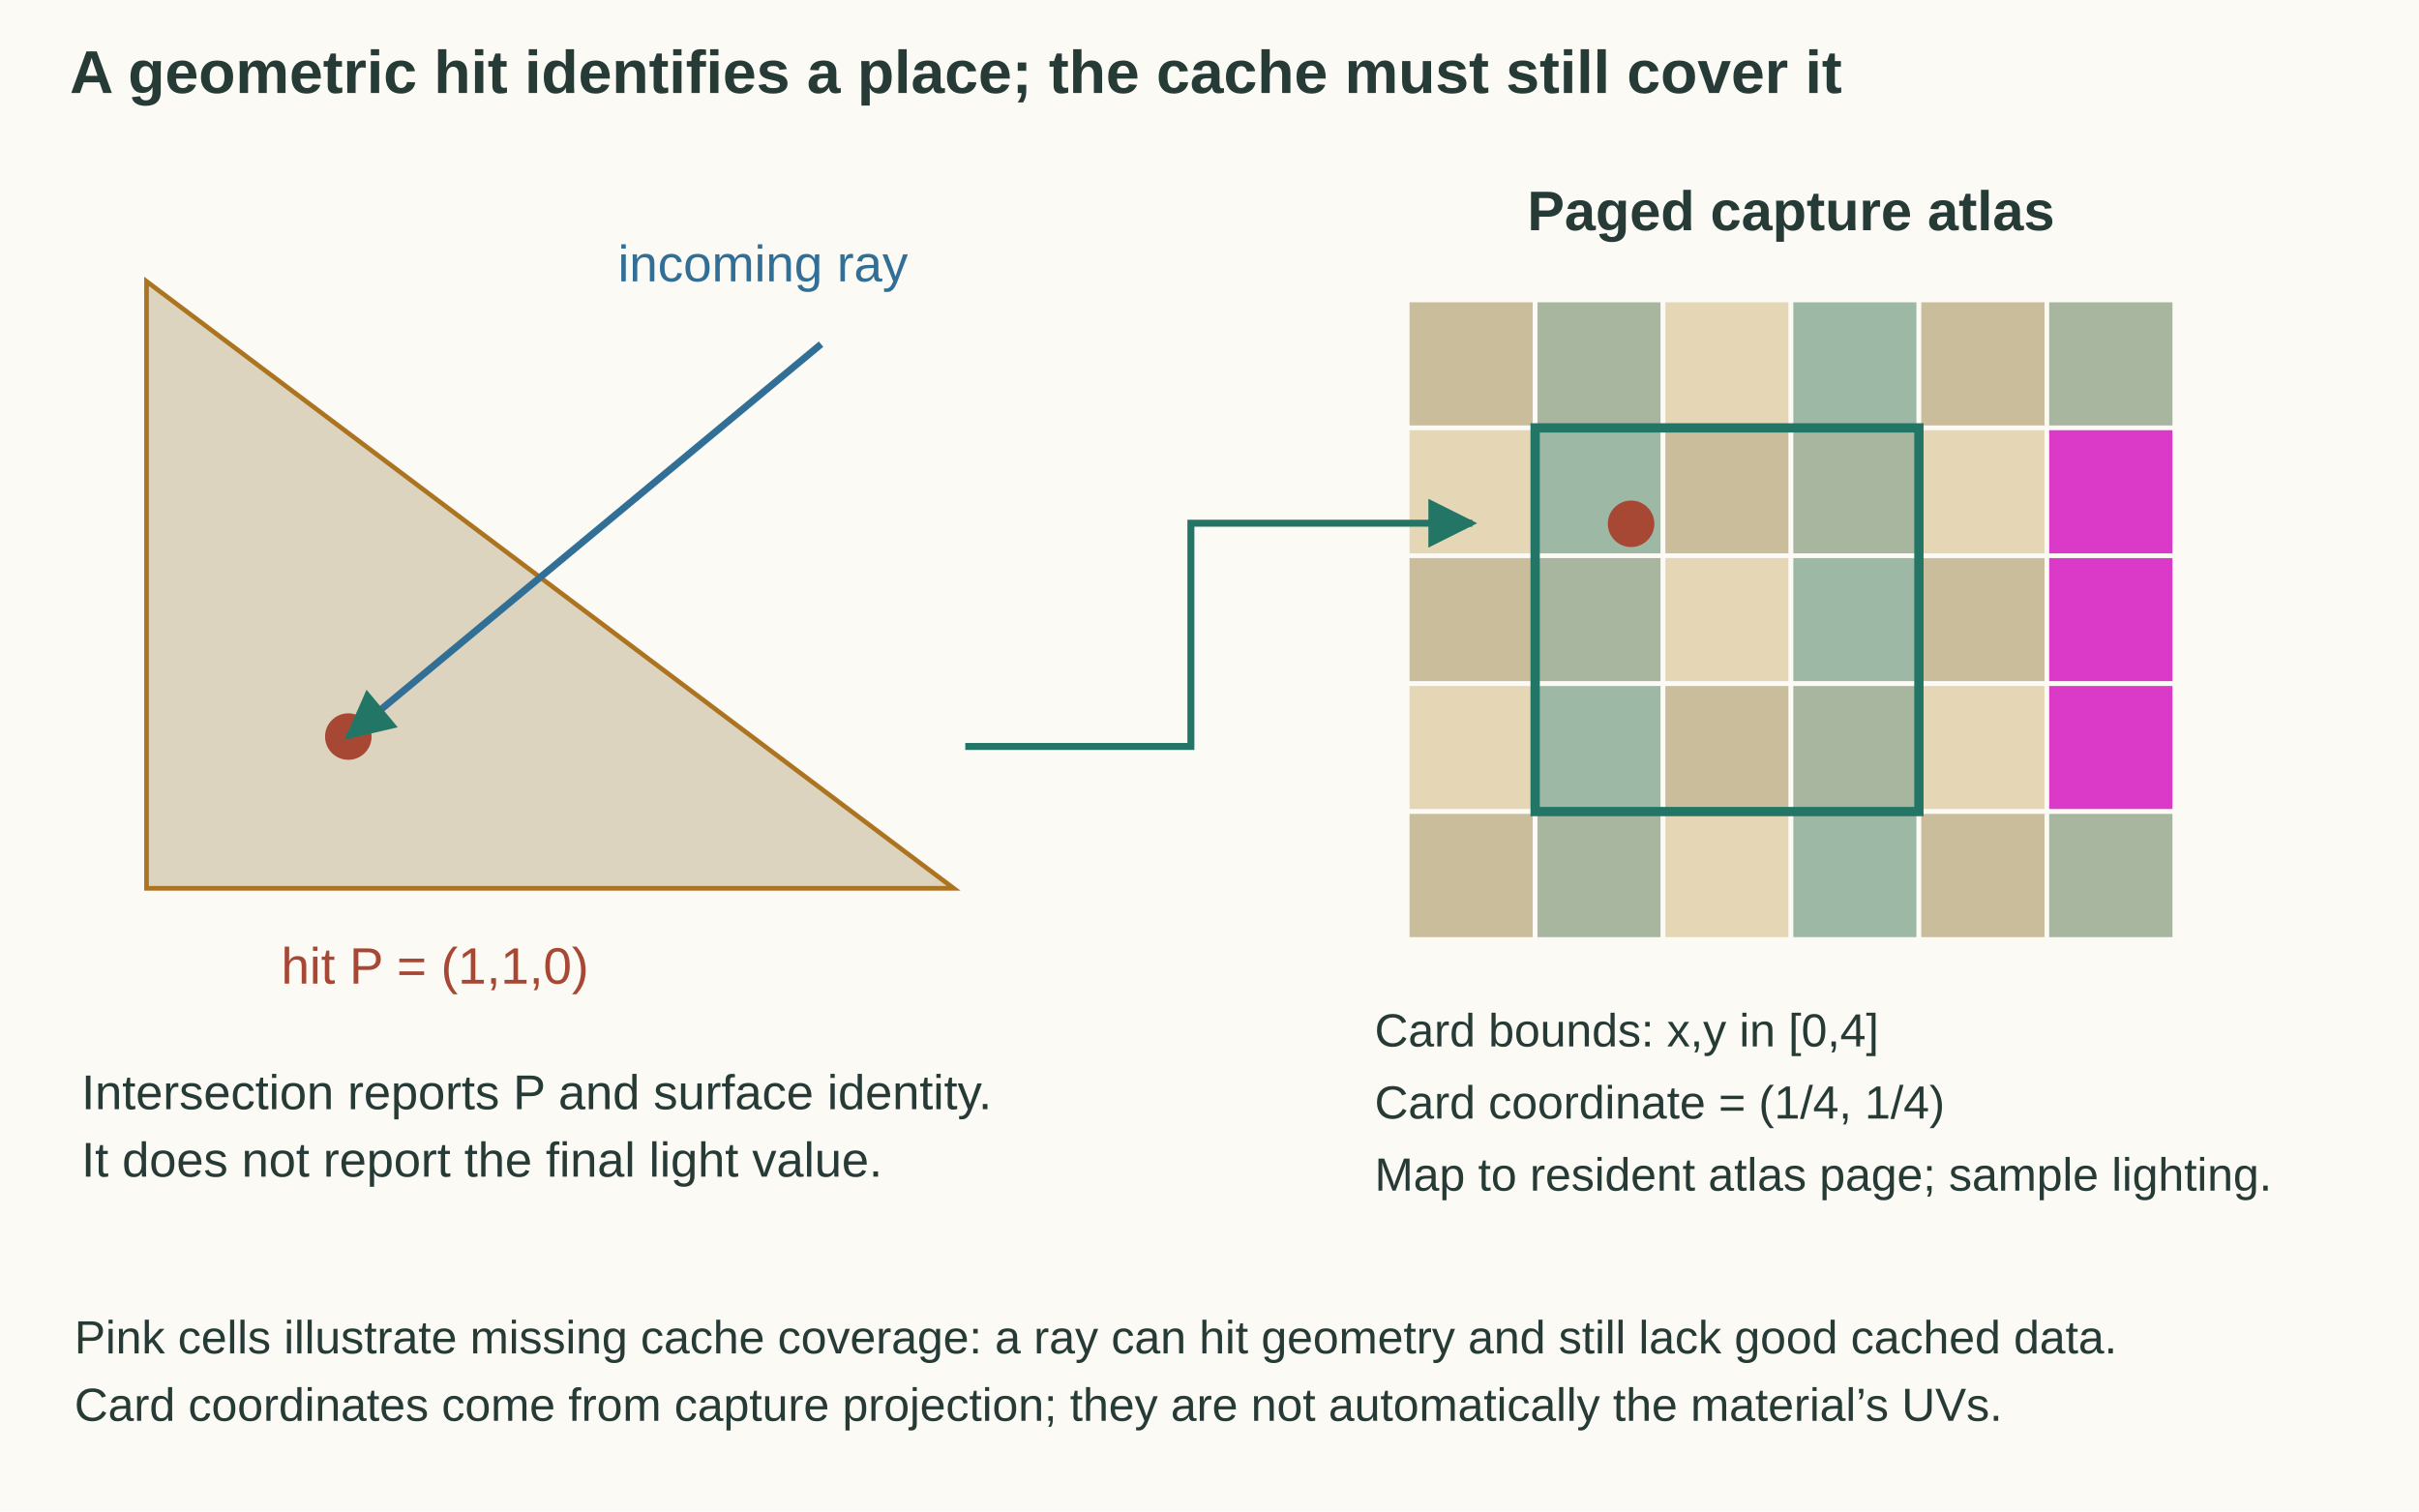
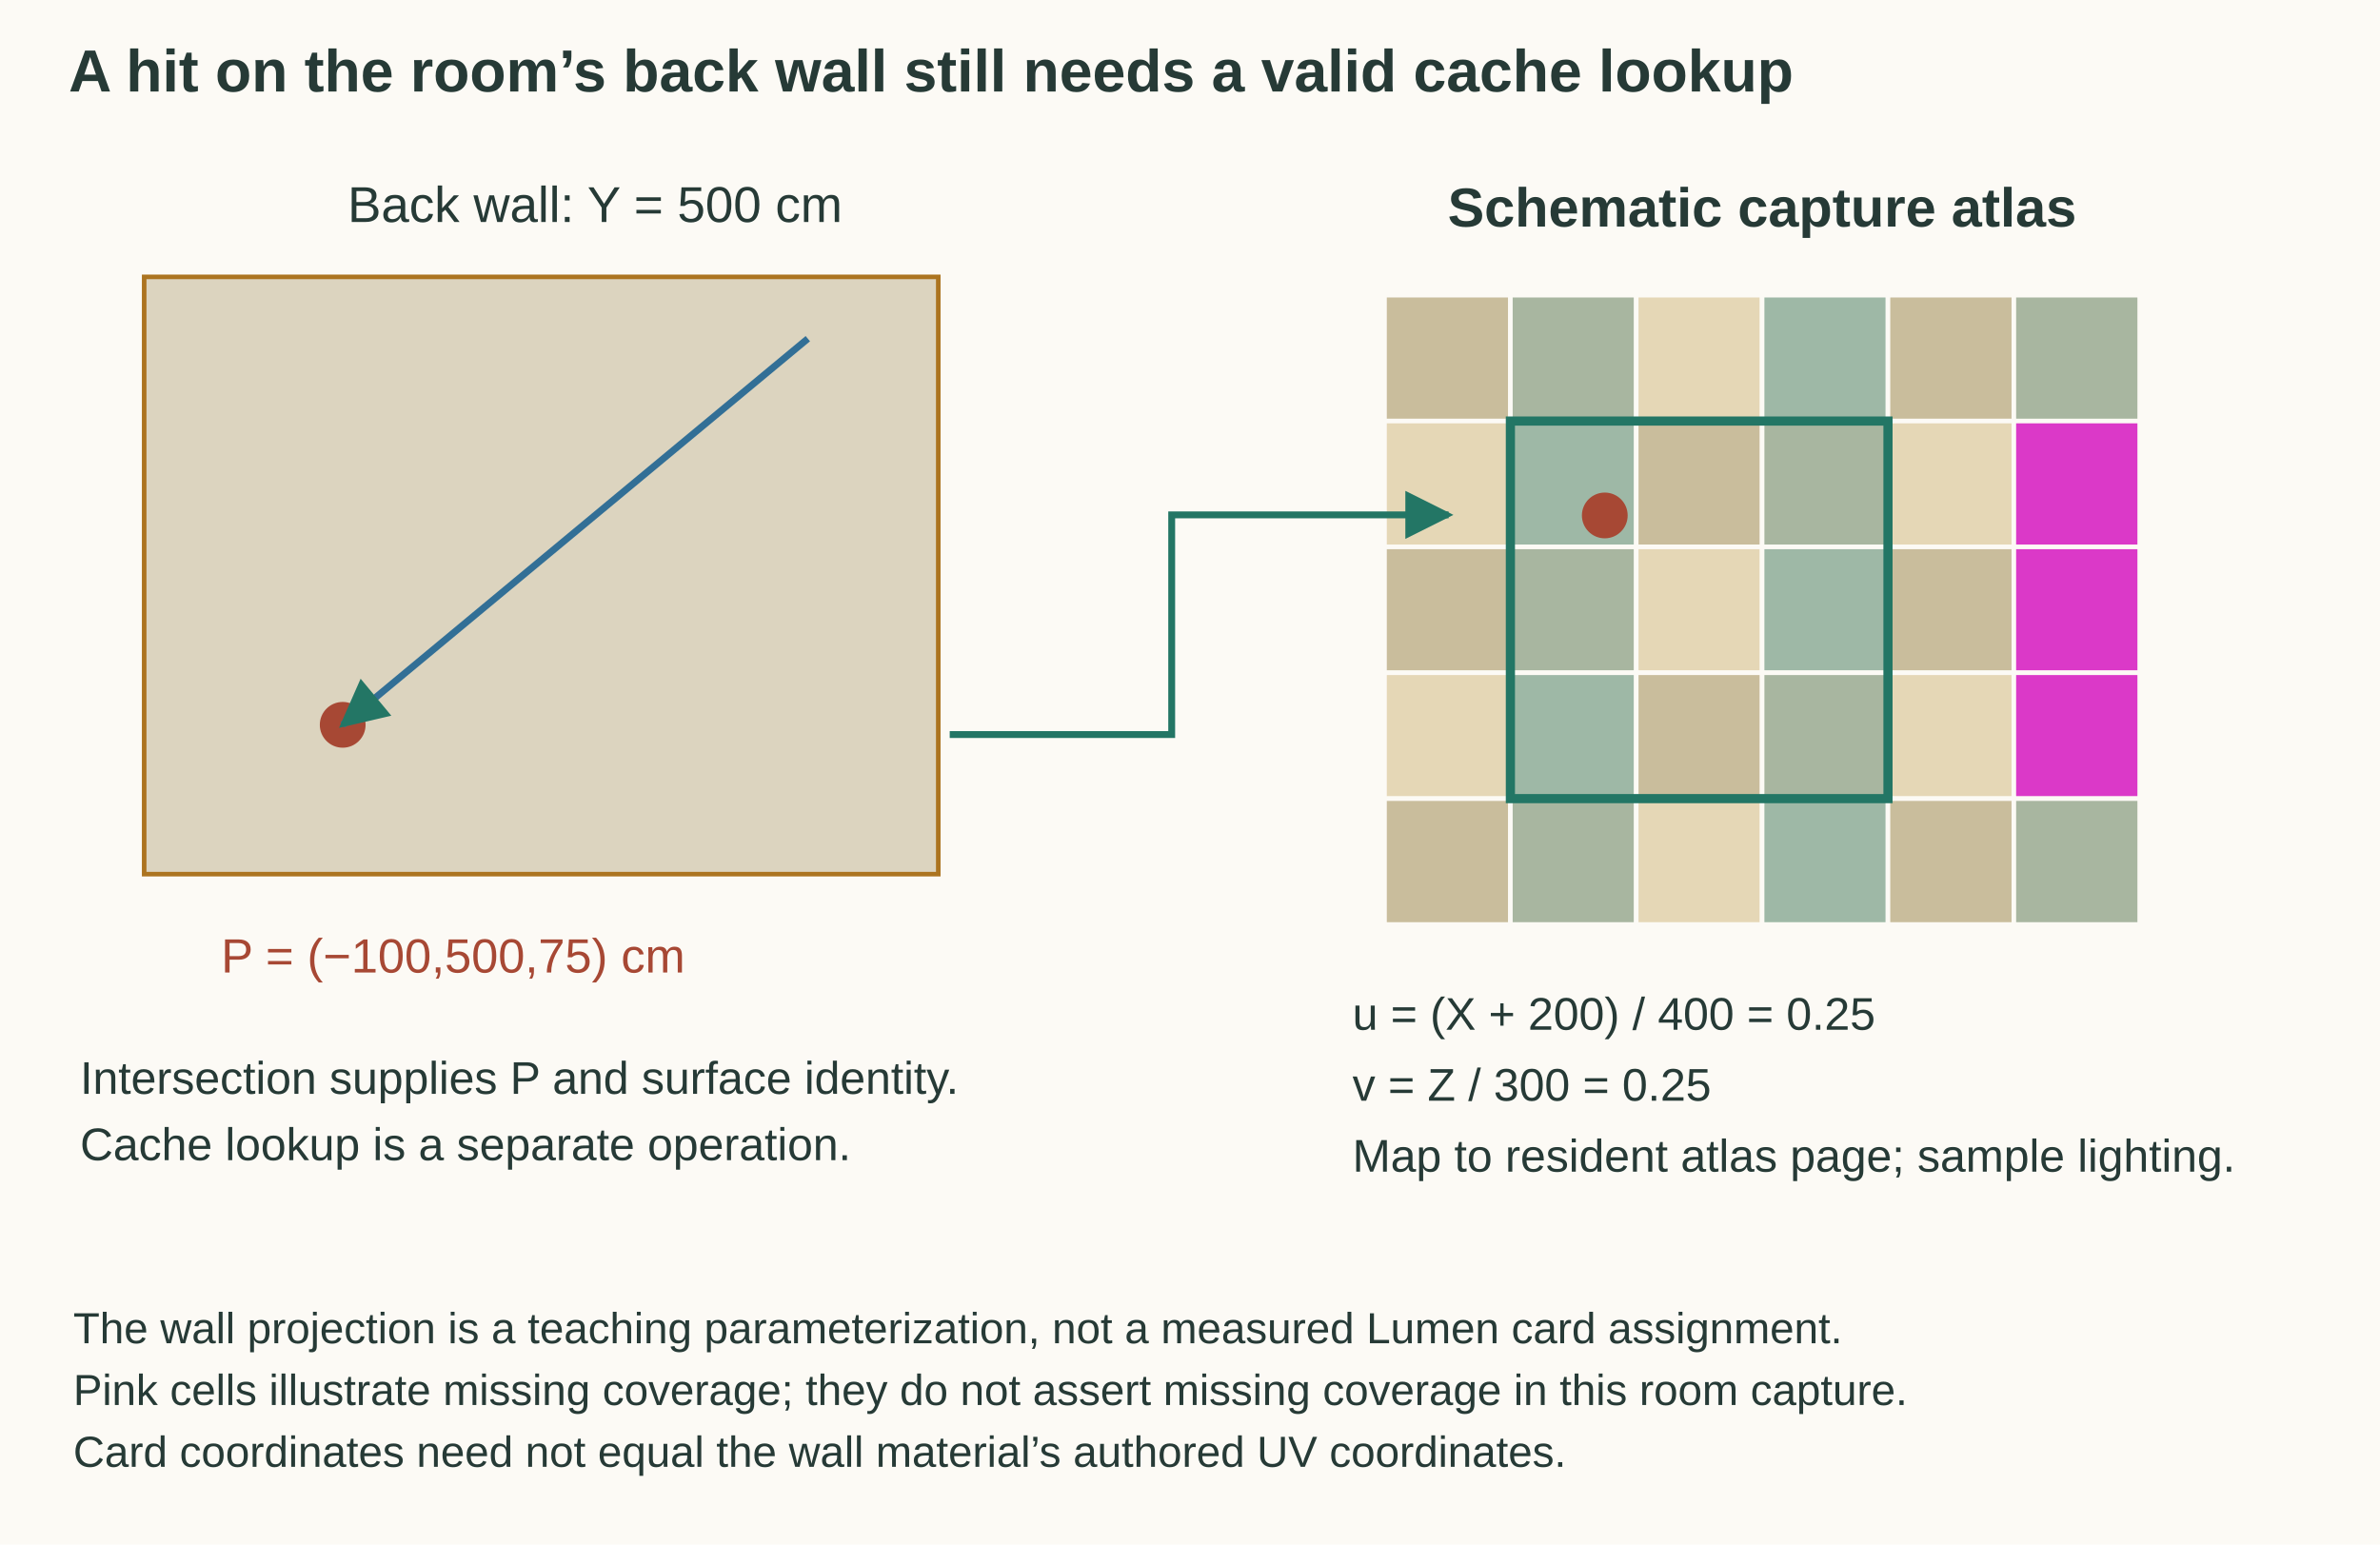
- <svg xmlns="http://www.w3.org/2000/svg" viewBox="0 0 1040 650" role="img" aria-labelledby="title desc">
+ <svg xmlns="http://www.w3.org/2000/svg" viewBox="0 0 1040 675" role="img" aria-labelledby="title desc">
  <defs>
    <marker id="arrow" viewBox="0 0 10 10" refX="9" refY="5" markerWidth="7" markerHeight="7" orient="auto-start-reverse">
      <path d="M0 0L10 5L0 10Z" fill="#237665" />
    </marker>
  </defs>
-   <rect width="1040" height="650" fill="#fcfaf5" />
-   <text x="30" y="40" font-family="Arial, sans-serif" font-size="26" fill="#263a36" text-anchor="start" font-weight="bold">A geometric hit identifies a place; the cache must still cover it</text>
-   <polygon points="63.00,382.00 410.00,382.00 63.00,121.00" fill="#dcd4bf" stroke="#ac7420" stroke-width="2" />
+   <rect width="1040" height="675" fill="#fcfaf5" />
+   <text x="30" y="40" font-family="Arial, sans-serif" font-size="26" fill="#263a36" text-anchor="start" font-weight="bold">A hit on the room’s back wall still needs a valid cache lookup</text>
+   <polygon points="63.00,382.00 410.00,382.00 410.00,121.00 63.00,121.00" fill="#dcd4bf" stroke="#ac7420" stroke-width="2" />
  <circle cx="149.75" cy="316.75" r="9" fill="#a74834" stroke="#a74834" stroke-width="2" />
  <line x1="353" y1="148" x2="149.75" y2="316.75" stroke="#326f96" stroke-width="3" marker-end="url(#arrow)" />
-   <text x="328" y="121" font-family="Arial, sans-serif" font-size="22" fill="#326f96" text-anchor="middle" font-weight="normal">incoming ray</text>
-   <text x="187" y="423" font-family="Arial, sans-serif" font-size="22" fill="#a74834" text-anchor="middle" font-weight="normal">hit P = (1,1,0)</text>
-   <text x="35" y="477" font-family="Arial, sans-serif" font-size="21" fill="#263a36" text-anchor="start" font-weight="normal">Intersection reports P and surface identity.</text>
-   <text x="35" y="506" font-family="Arial, sans-serif" font-size="21" fill="#263a36" text-anchor="start" font-weight="normal">It does not report the final light value.</text>
+   <text x="260" y="97" font-family="Arial, sans-serif" font-size="22" fill="#263a36" text-anchor="middle" font-weight="normal">Back wall: Y = 500 cm</text>
+   <text x="198" y="425" font-family="Arial, sans-serif" font-size="21" fill="#a74834" text-anchor="middle" font-weight="normal">P = (−100,500,75) cm</text>
+   <text x="35" y="478" font-family="Arial, sans-serif" font-size="20" fill="#263a36" text-anchor="start" font-weight="normal">Intersection supplies P and surface identity.</text>
+   <text x="35" y="507" font-family="Arial, sans-serif" font-size="20" fill="#263a36" text-anchor="start" font-weight="normal">Cache lookup is a separate operation.</text>
  <rect x="605" y="129" width="55" height="55" rx="0" fill="#c9bd9c" stroke="#fcfaf5" stroke-width="2" />
  <rect x="660" y="129" width="55" height="55" rx="0" fill="#a8b6a0" stroke="#fcfaf5" stroke-width="2" />
  <rect x="715" y="129" width="55" height="55" rx="0" fill="#e5d7b6" stroke="#fcfaf5" stroke-width="2" />
  <rect x="770" y="129" width="55" height="55" rx="0" fill="#9eb8a6" stroke="#fcfaf5" stroke-width="2" />
  <rect x="825" y="129" width="55" height="55" rx="0" fill="#c9bd9c" stroke="#fcfaf5" stroke-width="2" />
  <rect x="880" y="129" width="55" height="55" rx="0" fill="#a8b6a0" stroke="#fcfaf5" stroke-width="2" />
  <rect x="605" y="184" width="55" height="55" rx="0" fill="#e5d7b6" stroke="#fcfaf5" stroke-width="2" />
  <rect x="660" y="184" width="55" height="55" rx="0" fill="#9eb8a6" stroke="#fcfaf5" stroke-width="2" />
  <rect x="715" y="184" width="55" height="55" rx="0" fill="#c9bd9c" stroke="#fcfaf5" stroke-width="2" />
  <rect x="770" y="184" width="55" height="55" rx="0" fill="#a8b6a0" stroke="#fcfaf5" stroke-width="2" />
  <rect x="825" y="184" width="55" height="55" rx="0" fill="#e5d7b6" stroke="#fcfaf5" stroke-width="2" />
  <rect x="880" y="184" width="55" height="55" rx="0" fill="#db39c8" stroke="#fcfaf5" stroke-width="2" />
  <rect x="605" y="239" width="55" height="55" rx="0" fill="#c9bd9c" stroke="#fcfaf5" stroke-width="2" />
  <rect x="660" y="239" width="55" height="55" rx="0" fill="#a8b6a0" stroke="#fcfaf5" stroke-width="2" />
  <rect x="715" y="239" width="55" height="55" rx="0" fill="#e5d7b6" stroke="#fcfaf5" stroke-width="2" />
  <rect x="770" y="239" width="55" height="55" rx="0" fill="#9eb8a6" stroke="#fcfaf5" stroke-width="2" />
  <rect x="825" y="239" width="55" height="55" rx="0" fill="#c9bd9c" stroke="#fcfaf5" stroke-width="2" />
  <rect x="880" y="239" width="55" height="55" rx="0" fill="#db39c8" stroke="#fcfaf5" stroke-width="2" />
  <rect x="605" y="294" width="55" height="55" rx="0" fill="#e5d7b6" stroke="#fcfaf5" stroke-width="2" />
  <rect x="660" y="294" width="55" height="55" rx="0" fill="#9eb8a6" stroke="#fcfaf5" stroke-width="2" />
  <rect x="715" y="294" width="55" height="55" rx="0" fill="#c9bd9c" stroke="#fcfaf5" stroke-width="2" />
  <rect x="770" y="294" width="55" height="55" rx="0" fill="#a8b6a0" stroke="#fcfaf5" stroke-width="2" />
  <rect x="825" y="294" width="55" height="55" rx="0" fill="#e5d7b6" stroke="#fcfaf5" stroke-width="2" />
  <rect x="880" y="294" width="55" height="55" rx="0" fill="#db39c8" stroke="#fcfaf5" stroke-width="2" />
  <rect x="605" y="349" width="55" height="55" rx="0" fill="#c9bd9c" stroke="#fcfaf5" stroke-width="2" />
  <rect x="660" y="349" width="55" height="55" rx="0" fill="#a8b6a0" stroke="#fcfaf5" stroke-width="2" />
  <rect x="715" y="349" width="55" height="55" rx="0" fill="#e5d7b6" stroke="#fcfaf5" stroke-width="2" />
  <rect x="770" y="349" width="55" height="55" rx="0" fill="#9eb8a6" stroke="#fcfaf5" stroke-width="2" />
  <rect x="825" y="349" width="55" height="55" rx="0" fill="#c9bd9c" stroke="#fcfaf5" stroke-width="2" />
  <rect x="880" y="349" width="55" height="55" rx="0" fill="#a8b6a0" stroke="#fcfaf5" stroke-width="2" />
  <rect x="660" y="184" width="165" height="165" rx="0" fill="none" stroke="#237665" stroke-width="4" />
  <circle cx="701.25" cy="225.25" r="9" fill="#a74834" stroke="#a74834" stroke-width="2" />
-   <text x="770" y="99" font-family="Arial, sans-serif" font-size="24" fill="#263a36" text-anchor="middle" font-weight="bold">Paged capture atlas</text>
-   <text x="591" y="450" font-family="Arial, sans-serif" font-size="20" fill="#263a36" text-anchor="start" font-weight="normal">Card bounds: x,y in [0,4]</text>
-   <text x="591" y="481" font-family="Arial, sans-serif" font-size="20" fill="#263a36" text-anchor="start" font-weight="normal">Card coordinate = (1/4, 1/4)</text>
+   <text x="770" y="99" font-family="Arial, sans-serif" font-size="24" fill="#263a36" text-anchor="middle" font-weight="bold">Schematic capture atlas</text>
+   <text x="591" y="450" font-family="Arial, sans-serif" font-size="20" fill="#263a36" text-anchor="start" font-weight="normal">u = (X + 200) / 400 = 0.25</text>
+   <text x="591" y="481" font-family="Arial, sans-serif" font-size="20" fill="#263a36" text-anchor="start" font-weight="normal">v = Z / 300 = 0.25</text>
  <text x="591" y="512" font-family="Arial, sans-serif" font-size="20" fill="#263a36" text-anchor="start" font-weight="normal">Map to resident atlas page; sample lighting.</text>
  <path d="M415 321 L512 321 L512 225 L633 225" stroke="#237665" fill="none" stroke-width="3" marker-end="url(#arrow)" />
-   <text x="32" y="582" font-family="Arial, sans-serif" font-size="20" fill="#263a36" text-anchor="start" font-weight="normal">Pink cells illustrate missing cache coverage: a ray can hit geometry and still lack good cached data.</text>
-   <text x="32" y="611" font-family="Arial, sans-serif" font-size="20" fill="#263a36" text-anchor="start" font-weight="normal">Card coordinates come from capture projection; they are not automatically the material’s UVs.</text>
+   <text x="32" y="587" font-family="Arial, sans-serif" font-size="19" fill="#263a36" text-anchor="start" font-weight="normal">The wall projection is a teaching parameterization, not a measured Lumen card assignment.</text>
+   <text x="32" y="614" font-family="Arial, sans-serif" font-size="19" fill="#263a36" text-anchor="start" font-weight="normal">Pink cells illustrate missing coverage; they do not assert missing coverage in this room capture.</text>
+   <text x="32" y="641" font-family="Arial, sans-serif" font-size="19" fill="#263a36" text-anchor="start" font-weight="normal">Card coordinates need not equal the wall material’s authored UV coordinates.</text>
</svg>
